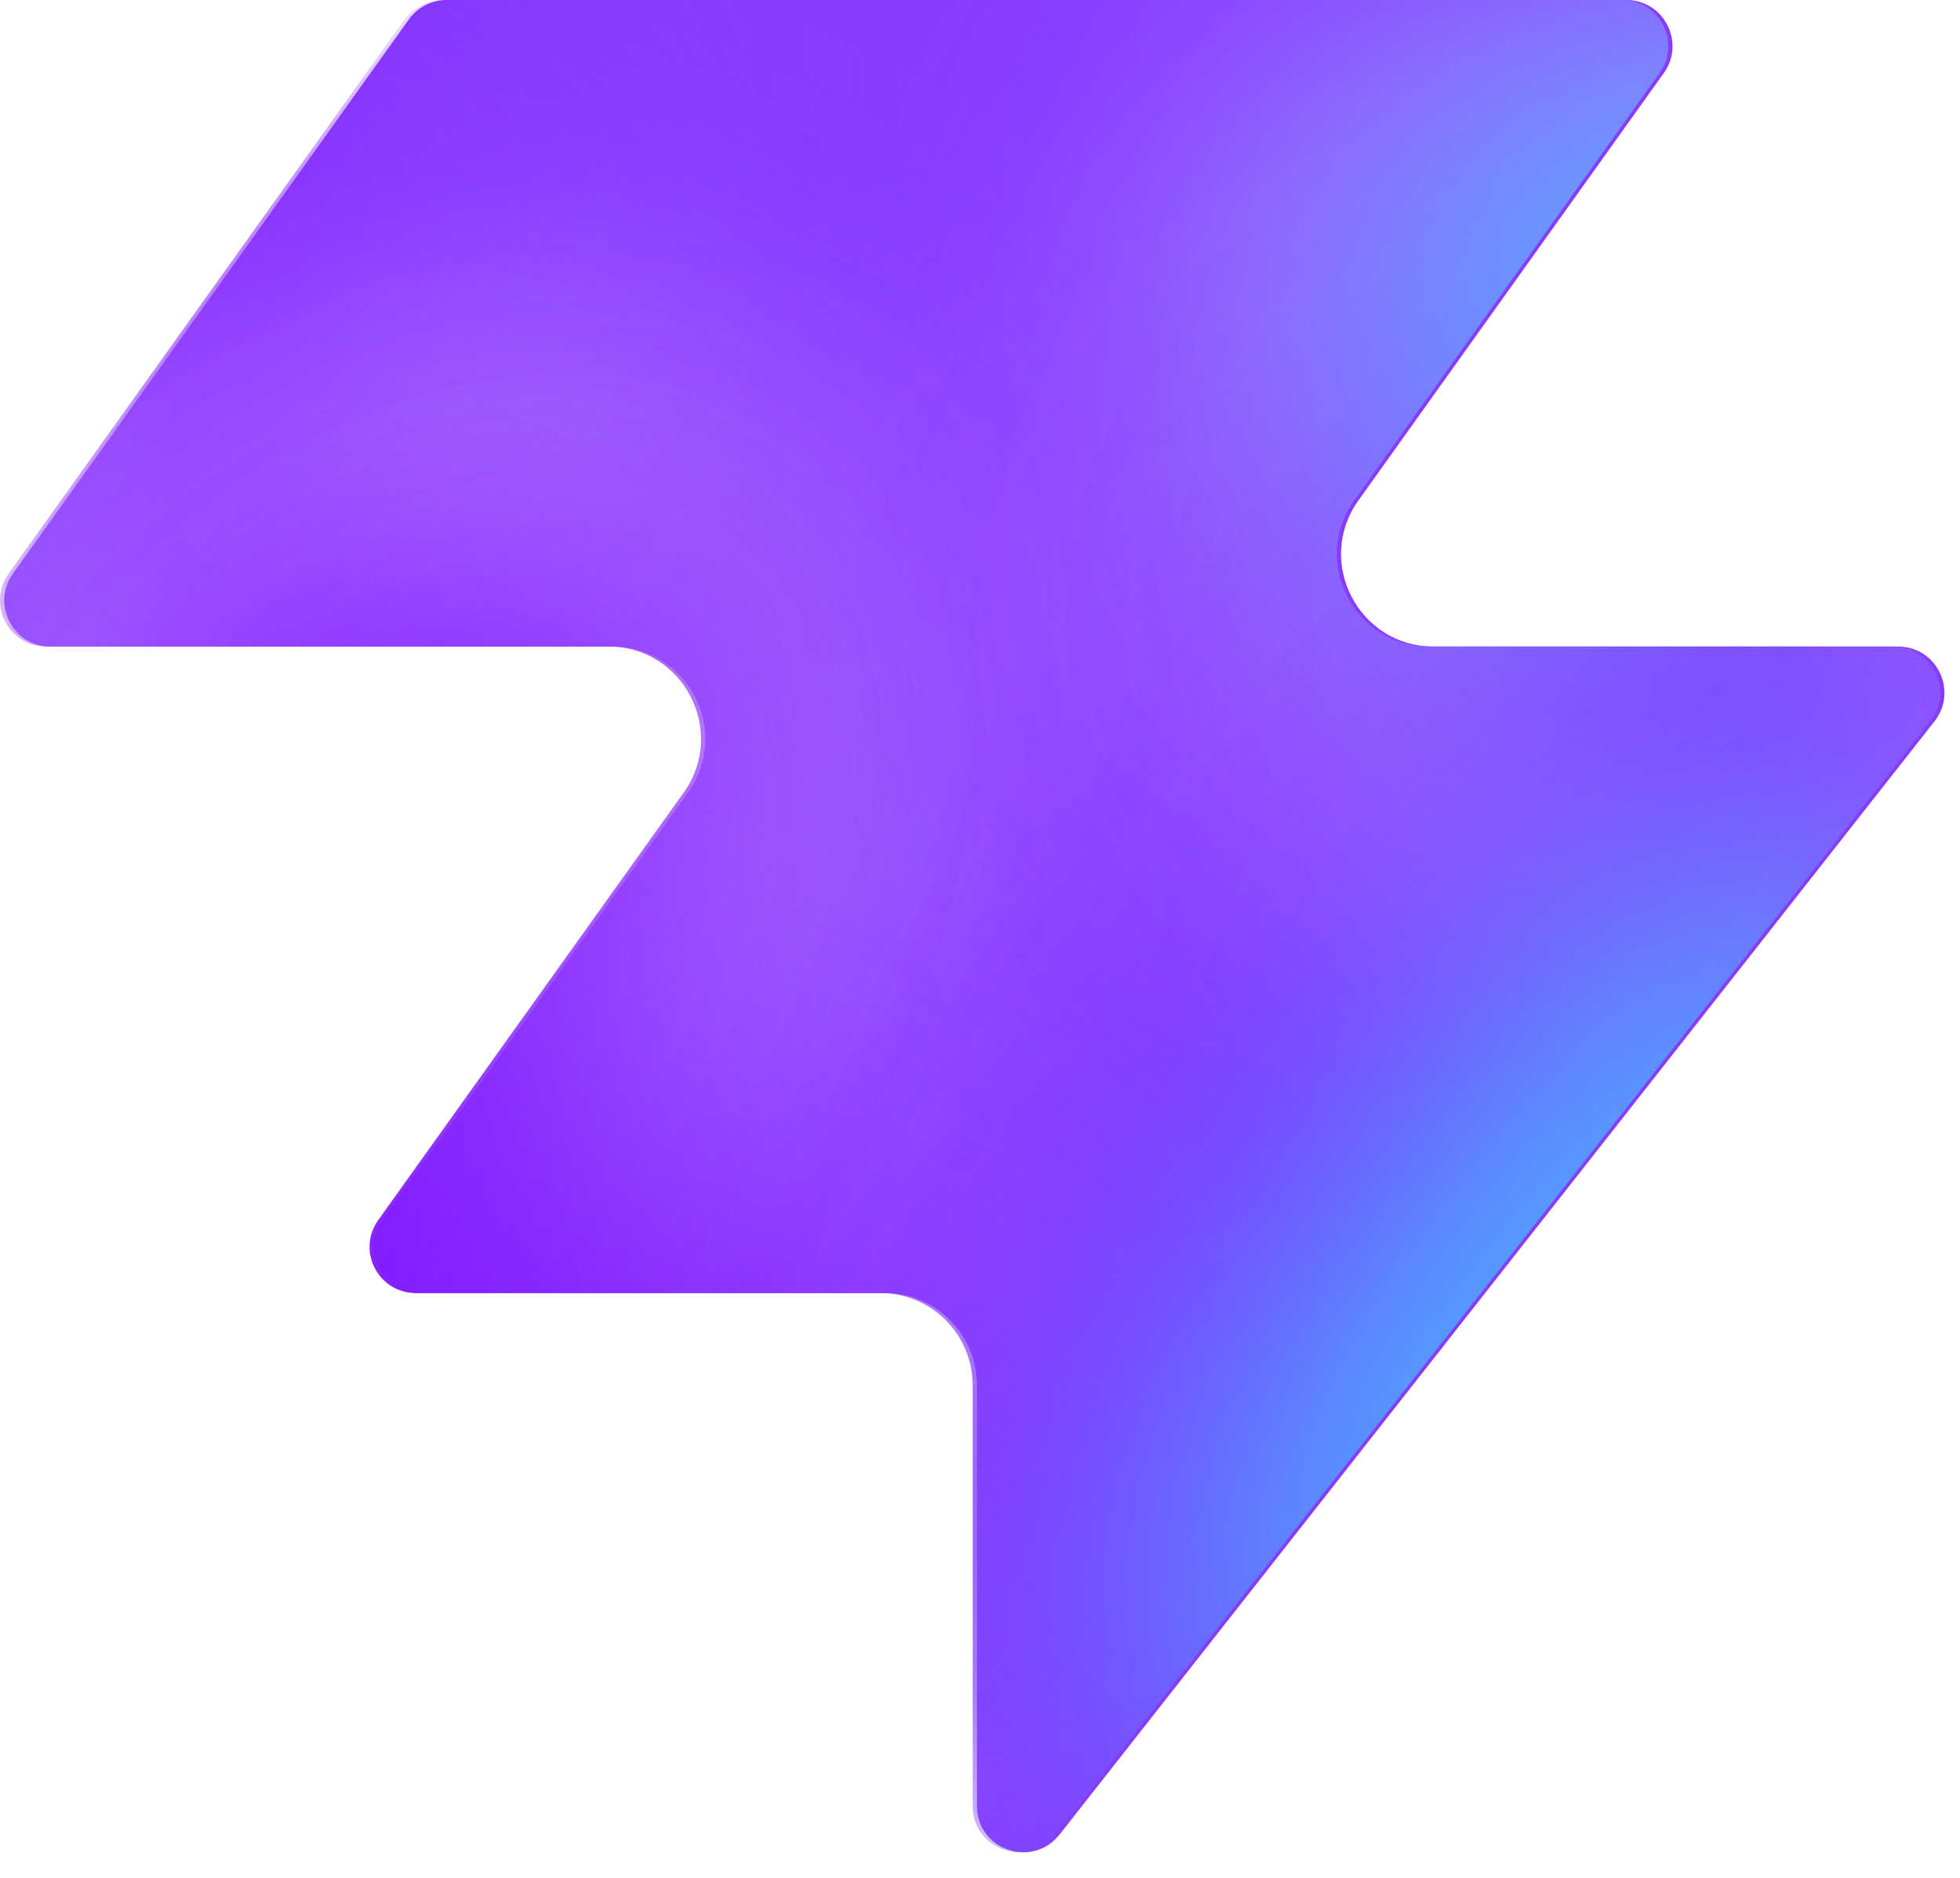
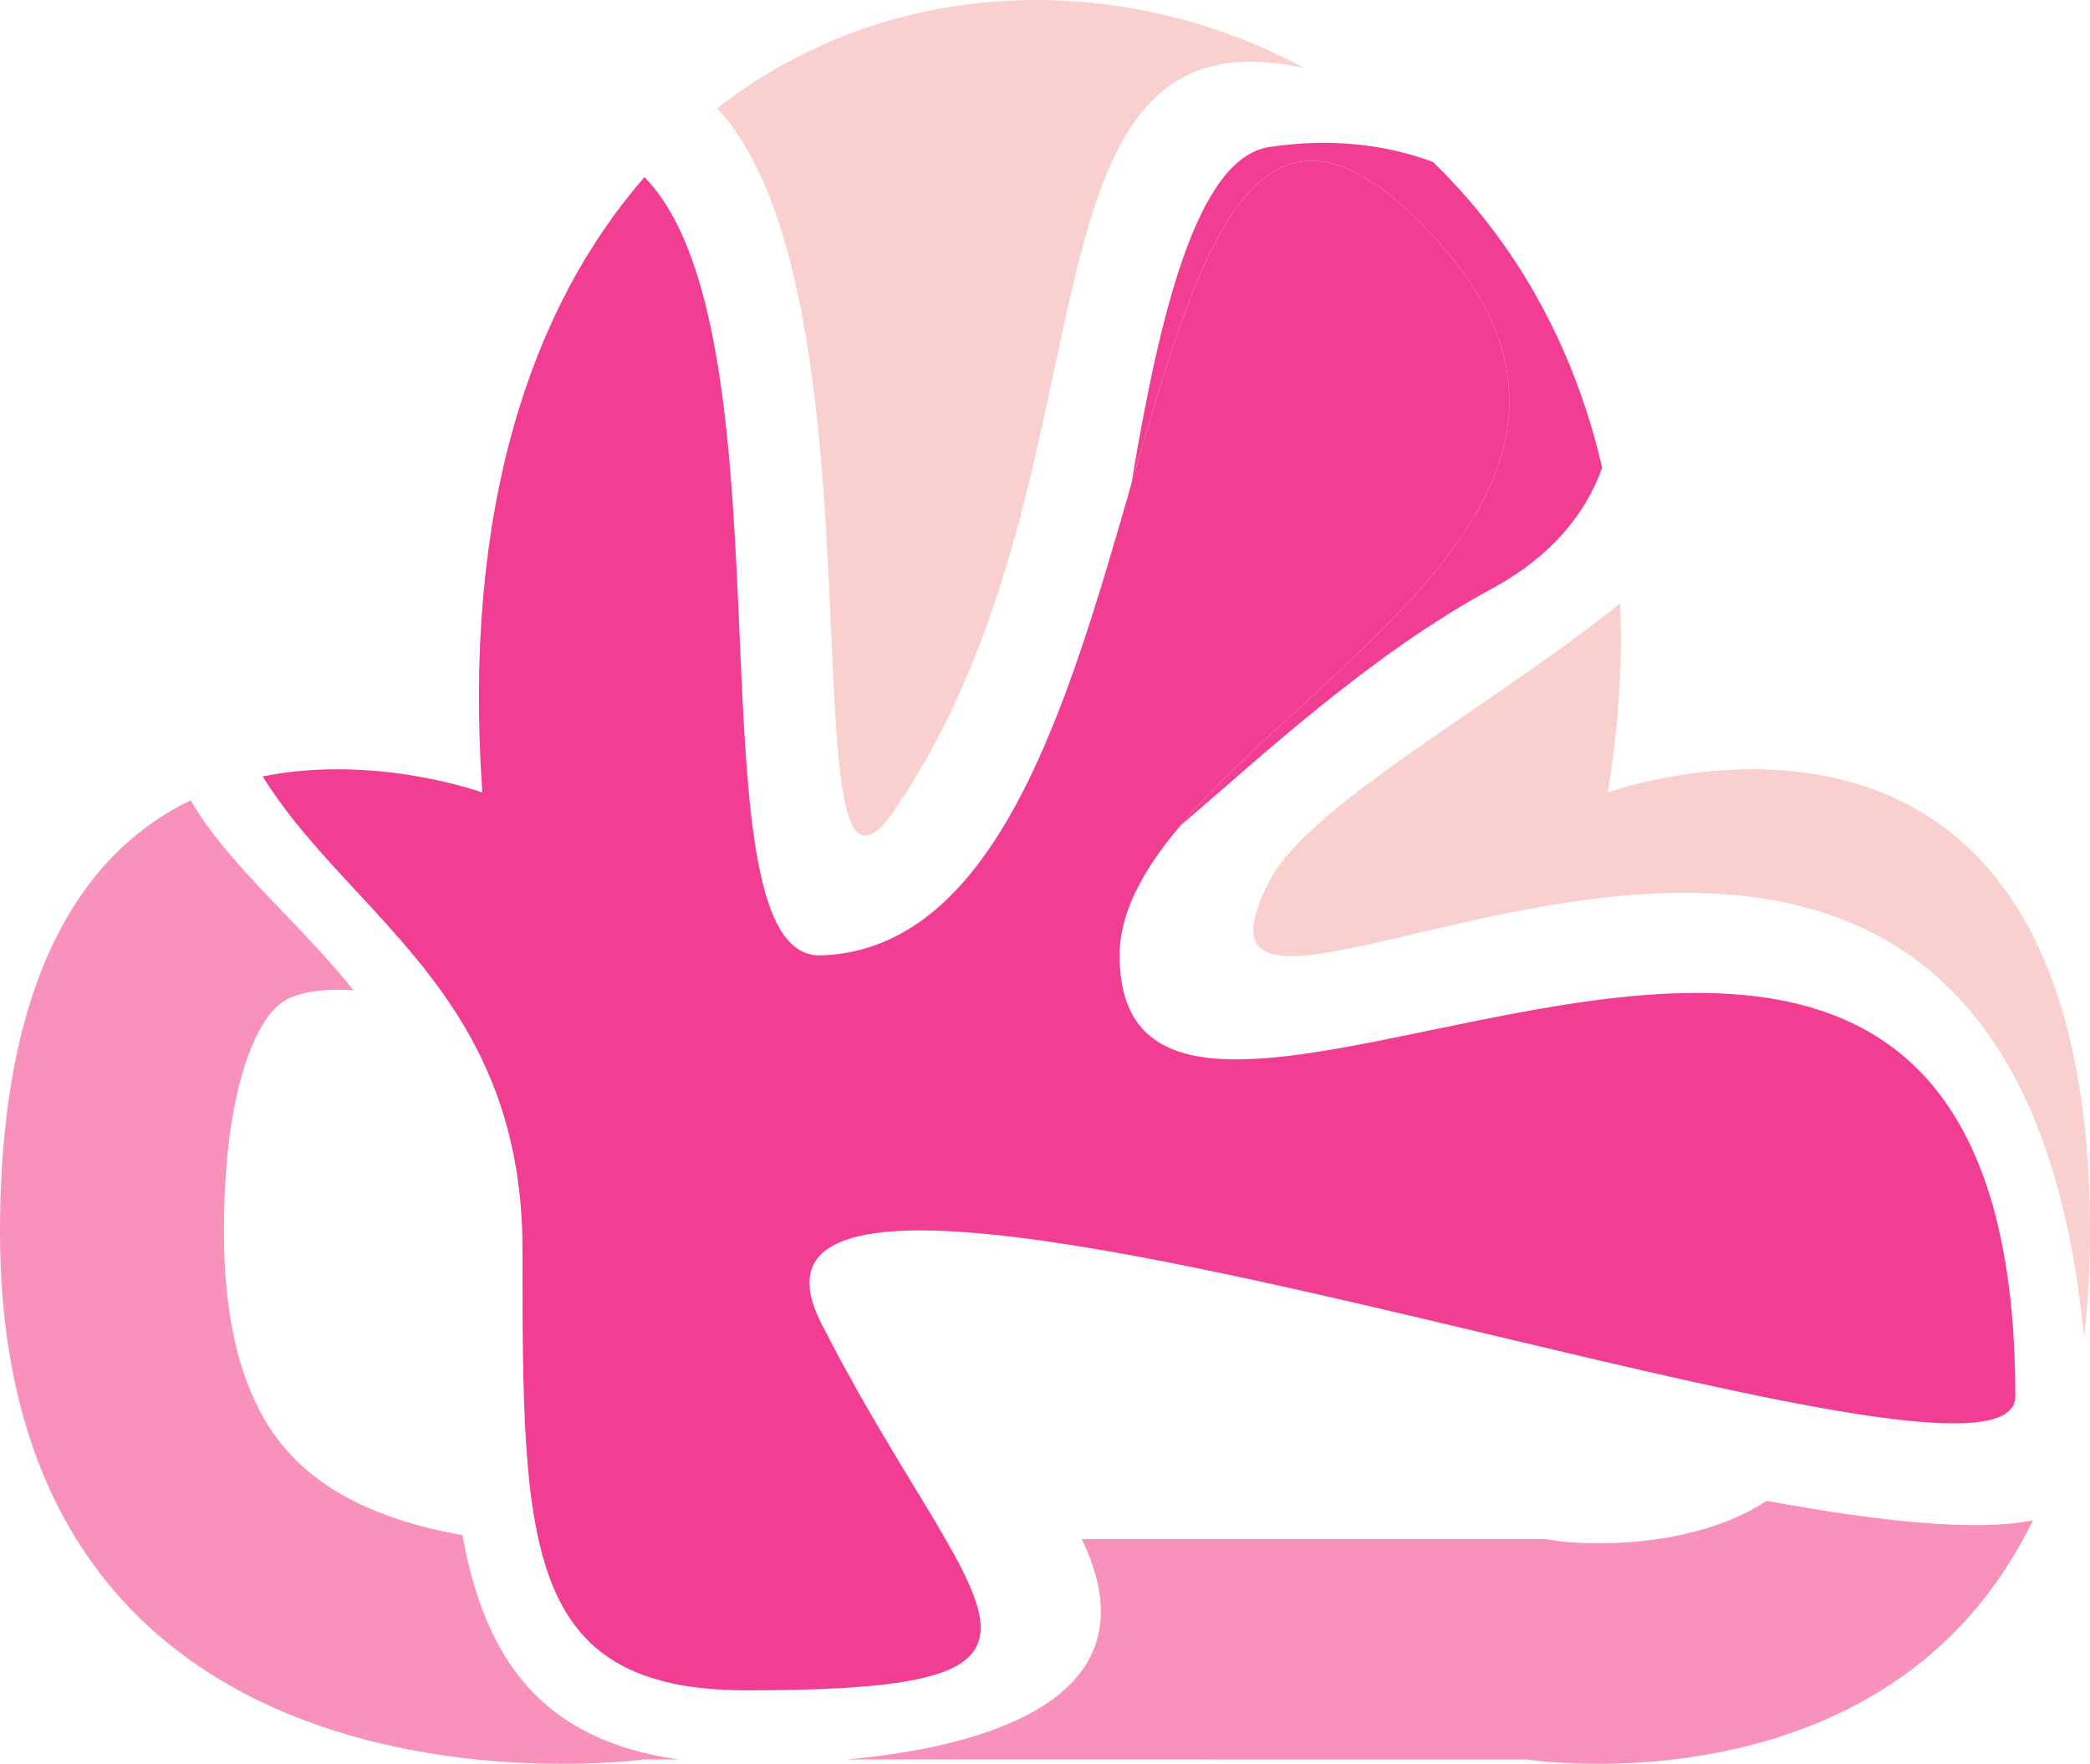
- <svg xmlns="http://www.w3.org/2000/svg" width="48" height="46" fill="none" viewBox="0 0 48 46">
-   <path fill="#863bff" d="M25.946 44.938c-.664.845-2.021.375-2.021-.698V33.937a2.26 2.26 0 0 0-2.262-2.262H10.287c-.92 0-1.456-1.04-.92-1.788l7.48-10.471c1.07-1.497 0-3.578-1.842-3.578H1.237c-.92 0-1.456-1.04-.92-1.788L10.013.474c.214-.297.556-.474.92-.474h28.894c.92 0 1.456 1.04.92 1.788l-7.48 10.471c-1.07 1.498 0 3.579 1.842 3.579h11.377c.943 0 1.473 1.088.89 1.83L25.947 44.94z" style="fill:#863bff;fill:color(display-p3 .525 .23 1);fill-opacity:1" />
-   <mask id="a" width="48" height="46" x="0" y="0" maskUnits="userSpaceOnUse" style="mask-type:alpha">
-     <path fill="#000" d="M25.842 44.938c-.664.844-2.021.375-2.021-.698V33.937a2.26 2.26 0 0 0-2.262-2.262H10.183c-.92 0-1.456-1.04-.92-1.788l7.48-10.471c1.07-1.498 0-3.579-1.842-3.579H1.133c-.92 0-1.456-1.04-.92-1.787L9.91.473c.214-.297.556-.474.92-.474h28.894c.92 0 1.456 1.04.92 1.788l-7.48 10.471c-1.07 1.498 0 3.578 1.842 3.578h11.377c.943 0 1.473 1.088.89 1.832L25.843 44.94z" style="fill:#000;fill-opacity:1" />
-   </mask>
-   <g mask="url(#a)">
-     <g filter="url(#b)">
-       <ellipse cx="5.508" cy="14.704" fill="#ede6ff" rx="5.508" ry="14.704" style="fill:#ede6ff;fill:color(display-p3 .927 .903 1);fill-opacity:1" transform="matrix(.00324 1 1 -.00324 -4.47 31.516)" />
-     </g>
-     <g filter="url(#c)">
-       <ellipse cx="10.399" cy="29.851" fill="#ede6ff" rx="10.399" ry="29.851" style="fill:#ede6ff;fill:color(display-p3 .927 .903 1);fill-opacity:1" transform="matrix(.00324 1 1 -.00324 -39.328 7.883)" />
-     </g>
-     <g filter="url(#d)">
-       <ellipse cx="5.508" cy="30.487" fill="#7e14ff" rx="5.508" ry="30.487" style="fill:#7e14ff;fill:color(display-p3 .492 .077 1);fill-opacity:1" transform="rotate(89.814 -25.913 -14.639)scale(1 -1)" />
-     </g>
-     <g filter="url(#e)">
-       <ellipse cx="5.508" cy="30.599" fill="#7e14ff" rx="5.508" ry="30.599" style="fill:#7e14ff;fill:color(display-p3 .492 .077 1);fill-opacity:1" transform="rotate(89.814 -32.644 -3.334)scale(1 -1)" />
-     </g>
-     <g filter="url(#f)">
-       <ellipse cx="5.508" cy="30.599" fill="#7e14ff" rx="5.508" ry="30.599" style="fill:#7e14ff;fill:color(display-p3 .492 .077 1);fill-opacity:1" transform="matrix(.00324 1 1 -.00324 -34.34 30.47)" />
-     </g>
-     <g filter="url(#g)">
-       <ellipse cx="14.072" cy="22.078" fill="#ede6ff" rx="14.072" ry="22.078" style="fill:#ede6ff;fill:color(display-p3 .927 .903 1);fill-opacity:1" transform="rotate(93.35 24.506 48.493)scale(-1 1)" />
-     </g>
-     <g filter="url(#h)">
-       <ellipse cx="3.47" cy="21.501" fill="#7e14ff" rx="3.47" ry="21.501" style="fill:#7e14ff;fill:color(display-p3 .492 .077 1);fill-opacity:1" transform="rotate(89.009 28.708 47.59)scale(-1 1)" />
-     </g>
-     <g filter="url(#i)">
-       <ellipse cx="3.47" cy="21.501" fill="#7e14ff" rx="3.47" ry="21.501" style="fill:#7e14ff;fill:color(display-p3 .492 .077 1);fill-opacity:1" transform="rotate(89.009 28.708 47.59)scale(-1 1)" />
-     </g>
-     <g filter="url(#j)">
-       <ellipse cx=".387" cy="8.972" fill="#7e14ff" rx="4.407" ry="29.108" style="fill:#7e14ff;fill:color(display-p3 .492 .077 1);fill-opacity:1" transform="rotate(39.51 .387 8.972)" />
-     </g>
-     <g filter="url(#k)">
-       <ellipse cx="47.523" cy="-6.092" fill="#7e14ff" rx="4.407" ry="29.108" style="fill:#7e14ff;fill:color(display-p3 .492 .077 1);fill-opacity:1" transform="rotate(37.892 47.523 -6.092)" />
-     </g>
-     <g filter="url(#l)">
-       <ellipse cx="41.412" cy="6.333" fill="#47bfff" rx="5.971" ry="9.665" style="fill:#47bfff;fill:color(display-p3 .28 .748 1);fill-opacity:1" transform="rotate(37.892 41.412 6.333)" />
-     </g>
-     <g filter="url(#m)">
-       <ellipse cx="-1.879" cy="38.332" fill="#7e14ff" rx="4.407" ry="29.108" style="fill:#7e14ff;fill:color(display-p3 .492 .077 1);fill-opacity:1" transform="rotate(37.892 -1.88 38.332)" />
-     </g>
-     <g filter="url(#n)">
-       <ellipse cx="-1.879" cy="38.332" fill="#7e14ff" rx="4.407" ry="29.108" style="fill:#7e14ff;fill:color(display-p3 .492 .077 1);fill-opacity:1" transform="rotate(37.892 -1.88 38.332)" />
-     </g>
-     <g filter="url(#o)">
-       <ellipse cx="35.651" cy="29.907" fill="#7e14ff" rx="4.407" ry="29.108" style="fill:#7e14ff;fill:color(display-p3 .492 .077 1);fill-opacity:1" transform="rotate(37.892 35.651 29.907)" />
-     </g>
-     <g filter="url(#p)">
-       <ellipse cx="38.418" cy="32.4" fill="#47bfff" rx="5.971" ry="15.297" style="fill:#47bfff;fill:color(display-p3 .28 .748 1);fill-opacity:1" transform="rotate(37.892 38.418 32.4)" />
-     </g>
-   </g>
-   <defs>
-     <filter id="b" width="60.045" height="41.654" x="-19.77" y="16.149" color-interpolation-filters="sRGB" filterUnits="userSpaceOnUse">
-       <feFlood flood-opacity="0" result="BackgroundImageFix" />
-       <feBlend in="SourceGraphic" in2="BackgroundImageFix" result="shape" />
-       <feGaussianBlur result="effect1_foregroundBlur_2002_17158" stdDeviation="7.659" />
-     </filter>
-     <filter id="c" width="90.34" height="51.437" x="-54.613" y="-7.533" color-interpolation-filters="sRGB" filterUnits="userSpaceOnUse">
-       <feFlood flood-opacity="0" result="BackgroundImageFix" />
-       <feBlend in="SourceGraphic" in2="BackgroundImageFix" result="shape" />
-       <feGaussianBlur result="effect1_foregroundBlur_2002_17158" stdDeviation="7.659" />
-     </filter>
-     <filter id="d" width="79.355" height="29.4" x="-49.64" y="2.03" color-interpolation-filters="sRGB" filterUnits="userSpaceOnUse">
-       <feFlood flood-opacity="0" result="BackgroundImageFix" />
-       <feBlend in="SourceGraphic" in2="BackgroundImageFix" result="shape" />
-       <feGaussianBlur result="effect1_foregroundBlur_2002_17158" stdDeviation="4.596" />
-     </filter>
-     <filter id="e" width="79.579" height="29.4" x="-45.045" y="20.029" color-interpolation-filters="sRGB" filterUnits="userSpaceOnUse">
-       <feFlood flood-opacity="0" result="BackgroundImageFix" />
-       <feBlend in="SourceGraphic" in2="BackgroundImageFix" result="shape" />
-       <feGaussianBlur result="effect1_foregroundBlur_2002_17158" stdDeviation="4.596" />
-     </filter>
-     <filter id="f" width="79.579" height="29.4" x="-43.513" y="21.178" color-interpolation-filters="sRGB" filterUnits="userSpaceOnUse">
-       <feFlood flood-opacity="0" result="BackgroundImageFix" />
-       <feBlend in="SourceGraphic" in2="BackgroundImageFix" result="shape" />
-       <feGaussianBlur result="effect1_foregroundBlur_2002_17158" stdDeviation="4.596" />
-     </filter>
-     <filter id="g" width="74.749" height="58.852" x="15.756" y="-17.901" color-interpolation-filters="sRGB" filterUnits="userSpaceOnUse">
-       <feFlood flood-opacity="0" result="BackgroundImageFix" />
-       <feBlend in="SourceGraphic" in2="BackgroundImageFix" result="shape" />
-       <feGaussianBlur result="effect1_foregroundBlur_2002_17158" stdDeviation="7.659" />
-     </filter>
-     <filter id="h" width="61.377" height="25.362" x="23.548" y="2.284" color-interpolation-filters="sRGB" filterUnits="userSpaceOnUse">
-       <feFlood flood-opacity="0" result="BackgroundImageFix" />
-       <feBlend in="SourceGraphic" in2="BackgroundImageFix" result="shape" />
-       <feGaussianBlur result="effect1_foregroundBlur_2002_17158" stdDeviation="4.596" />
-     </filter>
-     <filter id="i" width="61.377" height="25.362" x="23.548" y="2.284" color-interpolation-filters="sRGB" filterUnits="userSpaceOnUse">
-       <feFlood flood-opacity="0" result="BackgroundImageFix" />
-       <feBlend in="SourceGraphic" in2="BackgroundImageFix" result="shape" />
-       <feGaussianBlur result="effect1_foregroundBlur_2002_17158" stdDeviation="4.596" />
-     </filter>
-     <filter id="j" width="56.045" height="63.649" x="-27.636" y="-22.853" color-interpolation-filters="sRGB" filterUnits="userSpaceOnUse">
-       <feFlood flood-opacity="0" result="BackgroundImageFix" />
-       <feBlend in="SourceGraphic" in2="BackgroundImageFix" result="shape" />
-       <feGaussianBlur result="effect1_foregroundBlur_2002_17158" stdDeviation="4.596" />
-     </filter>
-     <filter id="k" width="54.814" height="64.646" x="20.116" y="-38.415" color-interpolation-filters="sRGB" filterUnits="userSpaceOnUse">
-       <feFlood flood-opacity="0" result="BackgroundImageFix" />
-       <feBlend in="SourceGraphic" in2="BackgroundImageFix" result="shape" />
-       <feGaussianBlur result="effect1_foregroundBlur_2002_17158" stdDeviation="4.596" />
-     </filter>
-     <filter id="l" width="33.541" height="35.313" x="24.641" y="-11.323" color-interpolation-filters="sRGB" filterUnits="userSpaceOnUse">
-       <feFlood flood-opacity="0" result="BackgroundImageFix" />
-       <feBlend in="SourceGraphic" in2="BackgroundImageFix" result="shape" />
-       <feGaussianBlur result="effect1_foregroundBlur_2002_17158" stdDeviation="4.596" />
-     </filter>
-     <filter id="m" width="54.814" height="64.646" x="-29.286" y="6.009" color-interpolation-filters="sRGB" filterUnits="userSpaceOnUse">
-       <feFlood flood-opacity="0" result="BackgroundImageFix" />
-       <feBlend in="SourceGraphic" in2="BackgroundImageFix" result="shape" />
-       <feGaussianBlur result="effect1_foregroundBlur_2002_17158" stdDeviation="4.596" />
-     </filter>
-     <filter id="n" width="54.814" height="64.646" x="-29.286" y="6.009" color-interpolation-filters="sRGB" filterUnits="userSpaceOnUse">
-       <feFlood flood-opacity="0" result="BackgroundImageFix" />
-       <feBlend in="SourceGraphic" in2="BackgroundImageFix" result="shape" />
-       <feGaussianBlur result="effect1_foregroundBlur_2002_17158" stdDeviation="4.596" />
-     </filter>
-     <filter id="o" width="54.814" height="64.646" x="8.244" y="-2.416" color-interpolation-filters="sRGB" filterUnits="userSpaceOnUse">
-       <feFlood flood-opacity="0" result="BackgroundImageFix" />
-       <feBlend in="SourceGraphic" in2="BackgroundImageFix" result="shape" />
-       <feGaussianBlur result="effect1_foregroundBlur_2002_17158" stdDeviation="4.596" />
-     </filter>
-     <filter id="p" width="39.409" height="43.623" x="18.713" y="10.588" color-interpolation-filters="sRGB" filterUnits="userSpaceOnUse">
-       <feFlood flood-opacity="0" result="BackgroundImageFix" />
-       <feBlend in="SourceGraphic" in2="BackgroundImageFix" result="shape" />
-       <feGaussianBlur result="effect1_foregroundBlur_2002_17158" stdDeviation="4.596" />
-     </filter>
-   </defs>
+ <svg xmlns="http://www.w3.org/2000/svg" width="173" height="146" viewBox="0 0 173 146" fill="none">
+   <path d="M93.641 40.087C95.952 26.217 99.039 13.104 105.035 12.176C110.064 11.397 114.649 11.94 118.602 13.397C125.162 19.743 130.21 28.25 132.617 38.718C131.247 42.577 128.328 46.105 123.571 48.681C113.375 54.201 104.346 62.674 97.693 68.354C100.395 65.153 103.907 61.937 107.506 58.641C120.126 47.081 133.817 34.542 117.393 18.25C103.851 4.817 99.131 21.033 93.641 40.087Z" fill="#F13E93" />
+   <path fill-rule="evenodd" clip-rule="evenodd" d="M61.786 139.915C43.25 139.915 43.25 127.749 43.25 103.415C43.25 88.597 36.2 80.996 29.509 73.781C26.666 70.715 23.887 67.718 21.742 64.268C31.096 62.381 39.924 65.599 39.924 65.599C38.272 42.114 44.002 25.358 53.347 14.66C59.852 21.32 60.582 37.985 61.226 52.697C61.848 66.892 62.39 79.269 67.964 79.082C82.546 78.593 88.424 58.194 93.595 40.244L93.641 40.087C99.131 21.033 103.851 4.817 117.393 18.25C133.817 34.542 120.126 47.081 107.506 58.641C103.907 61.937 100.395 65.153 97.693 68.354C94.683 71.92 92.678 75.466 92.678 79.083C92.678 90.612 104.371 88.188 118.469 85.264C139.872 80.826 166.821 75.239 166.821 115.582C166.821 120.813 146.266 115.924 123.811 110.584C94.035 103.503 60.92 95.627 67.964 109.499C70.67 114.827 73.376 119.28 75.627 122.986C83.659 136.205 85.914 139.915 61.786 139.915Z" fill="#F13E93" />
+   <path d="M107.983 5.638C92.602 -2.626 73.476 -2.039 59.371 8.954C67.253 17.51 68.154 37.781 68.805 52.443C69.362 64.984 69.737 73.422 74.143 66.916C81.983 55.336 84.849 41.92 87.277 30.552C90.727 14.404 93.294 2.388 107.983 5.638Z" fill="#F9D0CD" />
+   <path fill-rule="evenodd" clip-rule="evenodd" d="M38.279 127.067C40.104 137.161 44.69 144.036 56.212 145.639L53.23 145.64C52.773 145.702 0 152.689 0 101.976C0.001 80.089 7.374 70.296 15.783 66.244C17.67 69.485 20.45 72.385 23.382 75.445C25.352 77.5 27.39 79.627 29.273 81.978C27.626 81.855 26.111 81.951 24.919 82.277C23.808 82.581 22.876 83.048 21.878 84.594C20.626 86.534 18.536 91.413 18.536 101.976C18.536 111.447 20.945 116.485 23.085 119.264C25.322 122.168 28.536 124.247 32.691 125.668C34.519 126.292 36.412 126.746 38.279 127.067Z" fill="#F891BB" />
+   <path fill-rule="evenodd" clip-rule="evenodd" d="M129.451 127.616L129.895 127.653C130.624 127.71 131.783 127.774 133.213 127.736C136.199 127.658 139.706 127.182 142.879 125.942C144.076 125.474 145.197 124.913 146.232 124.227C155.523 125.936 163.497 126.797 168.268 125.846C156.42 150.324 126.419 145.641 126.419 145.641L70.08 145.64C83.836 144.382 95.471 139.568 89.537 127.392H127.879L129.219 127.594L129.451 127.616Z" fill="#F891BB" />
+   <path fill-rule="evenodd" clip-rule="evenodd" d="M114.582 63.877C116.783 62.274 119.202 60.614 121.692 58.906C125.861 56.044 130.229 53.047 134.106 49.951C134.313 54.844 134 60.063 133.081 65.596C133.541 65.43 172.999 51.343 173 101.977C173 105.078 172.827 107.963 172.503 110.648C168.124 65.303 135.834 72.891 117.1 77.294C115.328 77.71 113.655 78.103 112.162 78.414C105.211 79.862 101.655 79.656 105.035 72.999C106.433 70.246 110.045 67.182 114.582 63.877Z" fill="#F9D0CD" />
</svg>
